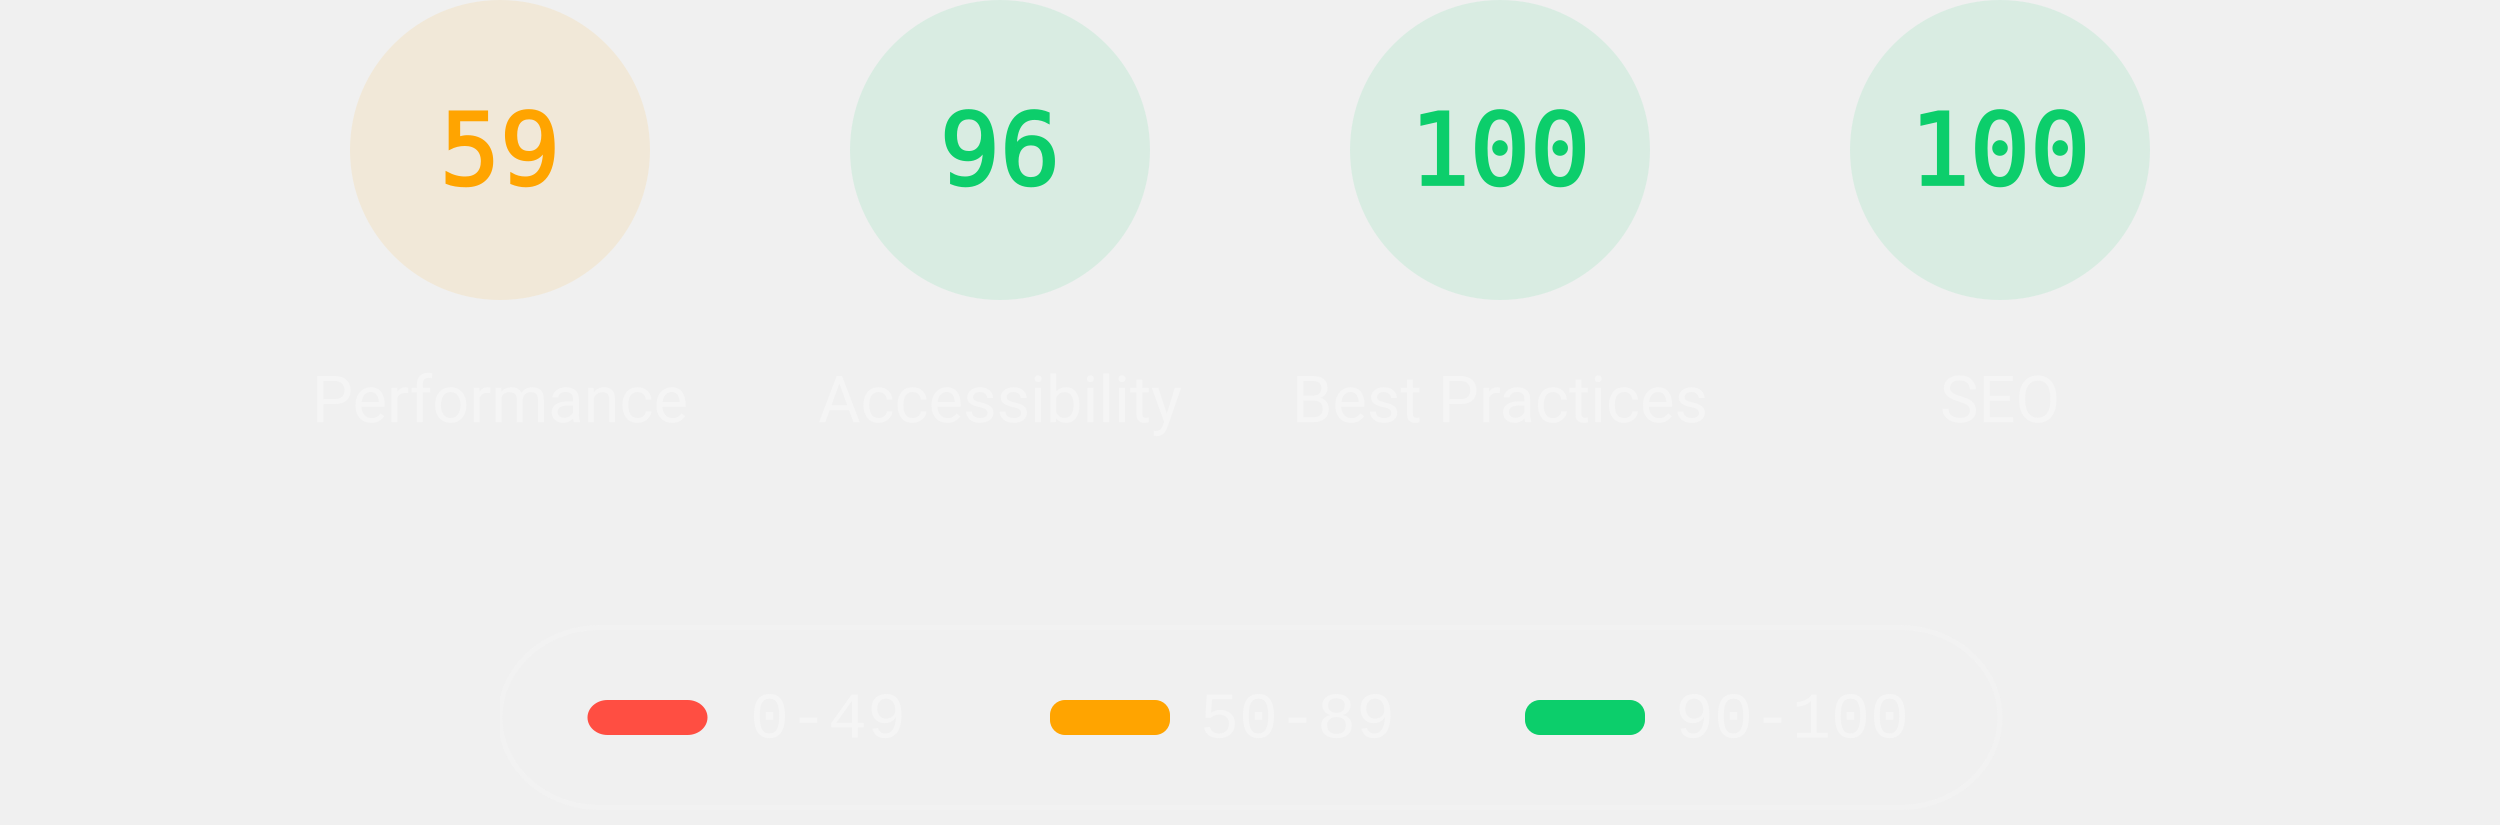
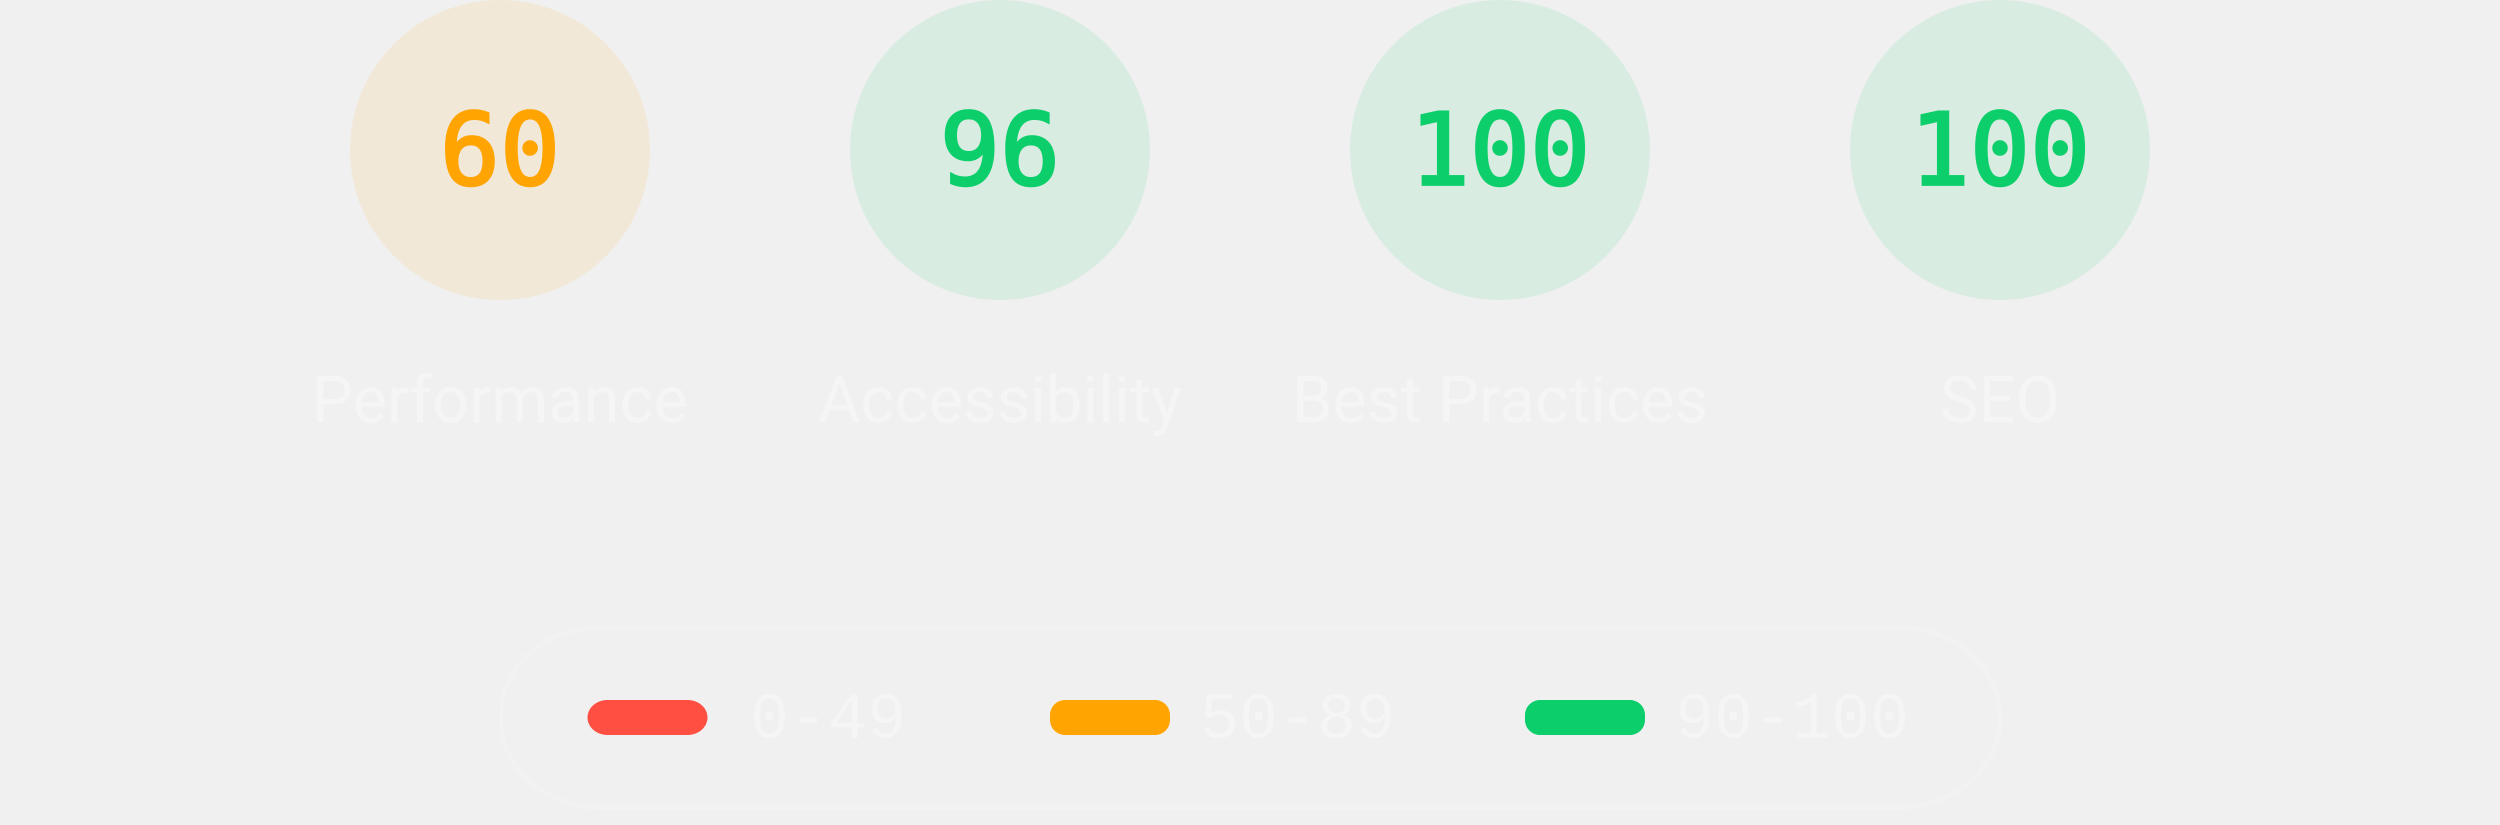
<svg xmlns="http://www.w3.org/2000/svg" class="theme--dark" fill="none" width="1000" height="330">
  <style>
			.gauge-base {
				opacity: 0.1
			}

			.gauge-arc {
				fill: none;
				animation-delay: 250ms;
				stroke-linecap: round;
				transform: rotate(-90deg);
				transform-origin: 100px 60px;
				animation: load-gauge 1s ease forwards
			}

			.guage-text {
				font-size: 40px;
				font-family: monospace;
				text-align: center
			}

			.guage-red {
				color: #ff4e42;
				fill: #ff4e42;
				stroke: #ff4e42
			}
			.guage-orange {
				color: #ffa400;
				fill: #ffa400;
				stroke: #ffa400
			}
			.guage-green {
				color: #0cce6b;
				fill: #0cce6b;
				stroke: #0cce6b
			}
			.theme--agnostic .guage-undefined {
				color: #5c5c5c;
				fill: #5c5c5c;
				stroke: #5c5c5c
			}
			.theme--light .guage-undefined {
				color: #1e1e1e;
				fill: #1e1e1e;
				stroke: #1e1e1e
			}
			.theme--dark .guage-undefined {
				color: #f5f5f5;
				fill: #f5f5f5;
				stroke: #f5f5f5
			}

			.guage-title {
				stroke: none;
				font-size: 26px;
				line-height: 26px;
				font-family: Roboto, Halvetica, Arial, sans-serif
			}
			.metric.guage-title {
				font-family: 'Courier New', Courier, monospace
			}
			.theme--agnostic .guage-title {
				color: #737373;
				fill: #737373
			}
			.theme--light .guage-title {
				color: #212121;
				fill: #212121
			}
			.theme--dark .guage-title {
				color: #f5f5f5;
				fill: #f5f5f5
			}

			@keyframes load-gauge {
				from {
					stroke-dasharray: 0 352.858
				}
			}
			.lh-gauge--pwa__disc {
				fill: #e0e0e0
			}
			.lh-gauge--pwa__logo {
				position: relative;
				fill: #b0b0b0
			}
			.lh-gauge--pwa__invisible {
				display: none
			}
			.lh-gauge--pwa__visible {
				display: inline
			}
			.guage-invisible {
				display: none
			}
			.lh-gauge--pwa__logo--primary-color {
				fill: #304ffe
			}
			.theme--agnostic .lh-gauge--pwa__logo--secondary-color {
				fill: #787878
			}
			.theme--light .lh-gauge--pwa__logo--secondary-color {
				fill: #3d3d3d
			}
			.theme--dark .lh-gauge--pwa__logo--secondary-color {
				fill: #d8b6b6
			}
			.theme--light #svg_2 {
				stroke: #00000022
			}
			.theme--agnostic #svg_2 {
				stroke: #616161
			}
			.theme--light #svg_2 {
				stroke: #00000022
			}
			.theme--dark #svg_2 {
				stroke: #f5f5f566
			}
		</style>
  <svg class="guage-div guage-perf guage-orange" viewBox="0 0 200 200" width="200" height="200" x="100" y="0">
    <circle class="gauge-base" r="56" cx="100" cy="60" stroke-width="8" />
-     <circle class="gauge-arc guage-arc-1" r="56" cx="100" cy="60" stroke-width="8" style="stroke-dasharray: 207.596, 351.858;" />
-     <text class="guage-text" x="100px" y="60px" alignment-baseline="central" dominant-baseline="central" text-anchor="middle">59</text>
+     <circle class="gauge-arc guage-arc-1" r="56" cx="100" cy="60" stroke-width="8" style="stroke-dasharray: 211.115, 351.858;" />
+     <text class="guage-text" x="100px" y="60px" alignment-baseline="central" dominant-baseline="central" text-anchor="middle">60</text>
    <text class="guage-title" x="100px" y="160px" alignment-baseline="central" dominant-baseline="central" text-anchor="middle">Performance</text>
  </svg>
  <svg class="guage-div guage-acc guage-green" viewBox="0 0 200 200" width="200" height="200" x="300" y="0">
    <circle class="gauge-base" r="56" cx="100" cy="60" stroke-width="8" />
    <circle class="gauge-arc guage-arc-2" r="56" cx="100" cy="60" stroke-width="8" style="stroke-dasharray: 337.784, 351.858;" />
    <text class="guage-text" x="100px" y="60px" alignment-baseline="central" dominant-baseline="central" text-anchor="middle">96</text>
    <text class="guage-title" x="100px" y="160px" alignment-baseline="central" dominant-baseline="central" text-anchor="middle">Accessibility</text>
  </svg>
  <svg class="guage-div guage-best guage-green" viewBox="0 0 200 200" width="200" height="200" x="500" y="0">
    <circle class="gauge-base" r="56" cx="100" cy="60" stroke-width="8" />
    <circle class="gauge-arc guage-arc-3" r="56" cx="100" cy="60" stroke-width="8" style="stroke-dasharray: 351.858, 351.858;" />
    <text class="guage-text" x="100px" y="60px" alignment-baseline="central" dominant-baseline="central" text-anchor="middle">100</text>
    <text class="guage-title" x="100px" y="160px" alignment-baseline="central" dominant-baseline="central" text-anchor="middle">Best Practices</text>
  </svg>
  <svg class="guage-div guage-seo guage-green" viewBox="0 0 200 200" width="200" height="200" x="700" y="0">
    <circle class="gauge-base" r="56" cx="100" cy="60" stroke-width="8" />
    <circle class="gauge-arc guage-arc-4" r="56" cx="100" cy="60" stroke-width="8" style="stroke-dasharray: 351.858, 351.858;" />
    <text class="guage-text" x="100px" y="60px" alignment-baseline="central" dominant-baseline="central" text-anchor="middle">100</text>
    <text class="guage-title" x="100px" y="160px" alignment-baseline="central" dominant-baseline="central" text-anchor="middle">SEO</text>
  </svg>
  <svg class="guage-div guage-pwa guage-invisible" viewBox="0 0 200 200" width="200" height="200" x="900" y="0">
    <svg viewBox="0 0 60 60" width="112" height="112" x="44" y="4">
      <defs>
        <linearGradient id="lh-gauge--pwa__check-circle__gradient-0" x1="50%" y1="0%" x2="50%" y2="100%">
          <stop stop-color="#00C852" offset="0%" />
          <stop stop-color="#009688" offset="100%" />
        </linearGradient>
        <linearGradient id="lh-gauge--pwa__installable__shadow-gradient-0" x1="76.056%" x2="24.111%" y1="82.995%" y2="24.735%">
          <stop stop-color="#A5D6A7" offset="0%" />
          <stop stop-color="#80CBC4" offset="100%" />
        </linearGradient>
        <linearGradient id="lh-gauge--pwa__fast-reliable__shadow-gradient-0" x1="76.056%" y1="82.995%" x2="25.678%" y2="26.493%">
          <stop stop-color="#64B5F6" offset="0%" />
          <stop stop-color="#2979FF" offset="100%" />
        </linearGradient>
        <g id="lh-gauge--pwa__fast-reliable-badge-0">
          <circle fill="#FFFFFF" cx="10" cy="10" r="10" />
          <path fill="#304FFE" d="M10 3.58l5.25 2.34v3.5c0 3.23-2.24 6.26-5.25 7-3.01-.74-5.25-3.77-5.25-7v-3.5L10 3.58zm-.47 10.74l2.76-4.83.03-.07c.04-.08 0-.24-.22-.24h-1.64l.47-3.26h-.47l-2.7 4.77c-.02.01.05-.1-.04.05-.09.16-.1.31.18.31h1.63l-.47 3.27h.47z" />
        </g>
        <g id="lh-gauge--pwa__installable-badge-0">
          <circle fill="#FFFFFF" cx="10" cy="10" r="10" />
          <path fill="#009688" d="M10 4.167A5.835 5.835 0 0 0 4.167 10 5.835 5.835 0 0 0 10 15.833 5.835 5.835 0 0 0 15.833 10 5.835 5.835 0 0 0 10 4.167zm2.917 6.416h-2.334v2.334H9.417v-2.334H7.083V9.417h2.334V7.083h1.166v2.334h2.334v1.166z" />
        </g>
      </defs>
      <g stroke="none" fill-rule="nonzero">
        <circle class="lh-gauge--pwa__disc" cx="30" cy="30" r="30" />
        <g class="lh-gauge--pwa__logo">
          <path d="M35.66 19.39l.7-1.75h2L37.4 15 38.6 12l3.4 9h-2.51l-.58-1.61z" />
          <path d="M33.52 21l3.65-9h-2.42l-2.5 5.82L30.5 12h-1.86l-1.9 5.82-1.35-2.65-1.21 3.72L25.4 21h2.38l1.72-5.2 1.64 5.2z" />
          <path fill-rule="nonzero" d="M20.3 17.91h1.48c.45 0 .85-.05 1.2-.15l.39-1.18 1.07-3.3a2.64 2.64 0 0 0-.28-.37c-.55-.6-1.36-.91-2.42-.91H18v9h2.3V17.9zm1.96-3.84c.22.22.33.5.33.87 0 .36-.1.65-.29.87-.2.23-.59.35-1.15.35h-.86v-2.41h.87c.52 0 .89.1 1.1.32z" />
        </g>
        <rect class="lh-gauge--pwa__component lh-gauge--pwa__na-line lh-gauge--pwa__invisible" fill="#FFFFFF" x="20" y="32" width="20" height="4" rx="2" />
        <g class="lh-gauge--pwa__component lh-gauge--pwa__fast-reliable-badge lh-gauge--pwa__invisible" transform="translate(20, 29)">
          <path fill="url(#lh-gauge--pwa__fast-reliable__shadow-gradient-0)" d="M33.63 19.49A30 30 0 0 1 16.2 30.36L3 17.14 17.14 3l16.49 16.49z" />
          <use href="#lh-gauge--pwa__fast-reliable-badge-0" />
        </g>
        <g class="lh-gauge--pwa__component lh-gauge--pwa__installable-badge lh-gauge--pwa__invisible" transform="translate(20, 29)">
          <path fill="url(#lh-gauge--pwa__installable__shadow-gradient-0)" d="M33.629 19.487c-4.272 5.453-10.391 9.39-17.415 10.869L3 17.142 17.142 3 33.63 19.487z" />
          <use href="#lh-gauge--pwa__installable-badge-0" />
        </g>
        <g class="lh-gauge--pwa__component lh-gauge--pwa__fast-reliable-installable-badges lh-gauge--pwa__invisible">
          <g transform="translate(8, 29)">
            <path fill="url(#lh-gauge--pwa__fast-reliable__shadow-gradient-0)" d="M16.321 30.463L3 17.143 17.142 3l22.365 22.365A29.864 29.864 0 0 1 22 31c-1.942 0-3.84-.184-5.679-.537z" />
            <use href="#lh-gauge--pwa__fast-reliable-badge-0" />
          </g>
          <g transform="translate(32, 29)">
            <path fill="url(#lh-gauge--pwa__installable__shadow-gradient-0)" d="M25.982 11.84a30.107 30.107 0 0 1-13.08 15.203L3 17.143 17.142 3l8.84 8.84z" />
            <use href="#lh-gauge--pwa__installable-badge-0" />
          </g>
        </g>
        <g class="lh-gauge--pwa__component lh-gauge--pwa__check-circle lh-gauge--pwa__invisible" transform="translate(18, 28)">
          <circle fill="#FFFFFF" cx="12" cy="12" r="12" />
          <path fill="url(#lh-gauge--pwa__check-circle__gradient-0)" d="M12 2a10 10 0 1 0 0 20 10 10 0 0 0 0-20zm-2 15l-5-5 1.41-1.41L10 14.17l7.59-7.59L19 8l-9 9z" />
        </g>
      </g>
    </svg>
    <text class="guage-title" y="160px" alignment-baseline="central" dominant-baseline="central" text-anchor="middle">
      <tspan x="100px" dy="-6px">Progressive</tspan>
      <tspan x="100px" dy="30px">Web App</tspan>
    </text>
  </svg>
  <svg width="604" height="76" x="200" y="250">
    <g>
      <rect fill="none" id="canvas_background" height="80" width="604" y="-1" x="-1" />
      <g display="none" overflow="visible" y="0" x="0" height="100%" width="100%" id="canvasGrid">
        <rect fill="url(#gridpattern)" stroke-width="0" y="0" x="0" height="100%" width="100%" />
      </g>
    </g>
    <g>
      <rect fill-opacity="0" stroke-width="2" rx="40" id="svg_2" height="72" width="600" y="1" x="0" fill="#000000" />
      <rect stroke="#000" rx="8" id="svg_3" height="14" width="48" y="30" x="35" stroke-opacity="null" stroke-width="0" fill="#ff4e42" />
      <rect stroke="#000" rx="6" id="svg_4" height="14" width="48" y="30" x="220" stroke-opacity="null" stroke-width="0" fill="#ffa400" />
      <rect stroke="#000" rx="6" id="svg_5" height="14" width="48" y="30" x="410" stroke-opacity="null" stroke-width="0" fill="#0cce6b" />
      <text class="metric guage-title" xml:space="preserve" text-anchor="start" font-size="26" id="svg_6" y="45" x="100" stroke-opacity="null" stroke-width="0" stroke="#000">0-49</text>
      <text class="metric guage-title" xml:space="preserve" text-anchor="start" font-size="26" id="svg_7" y="45" x="280" stroke-opacity="null" stroke-width="0" stroke="#000">50-89</text>
      <text class="metric guage-title" xml:space="preserve" text-anchor="start" font-size="26" id="svg_8" y="45" x="470" stroke-opacity="null" stroke-width="0" stroke="#000">90-100</text>
    </g>
  </svg>
</svg>
